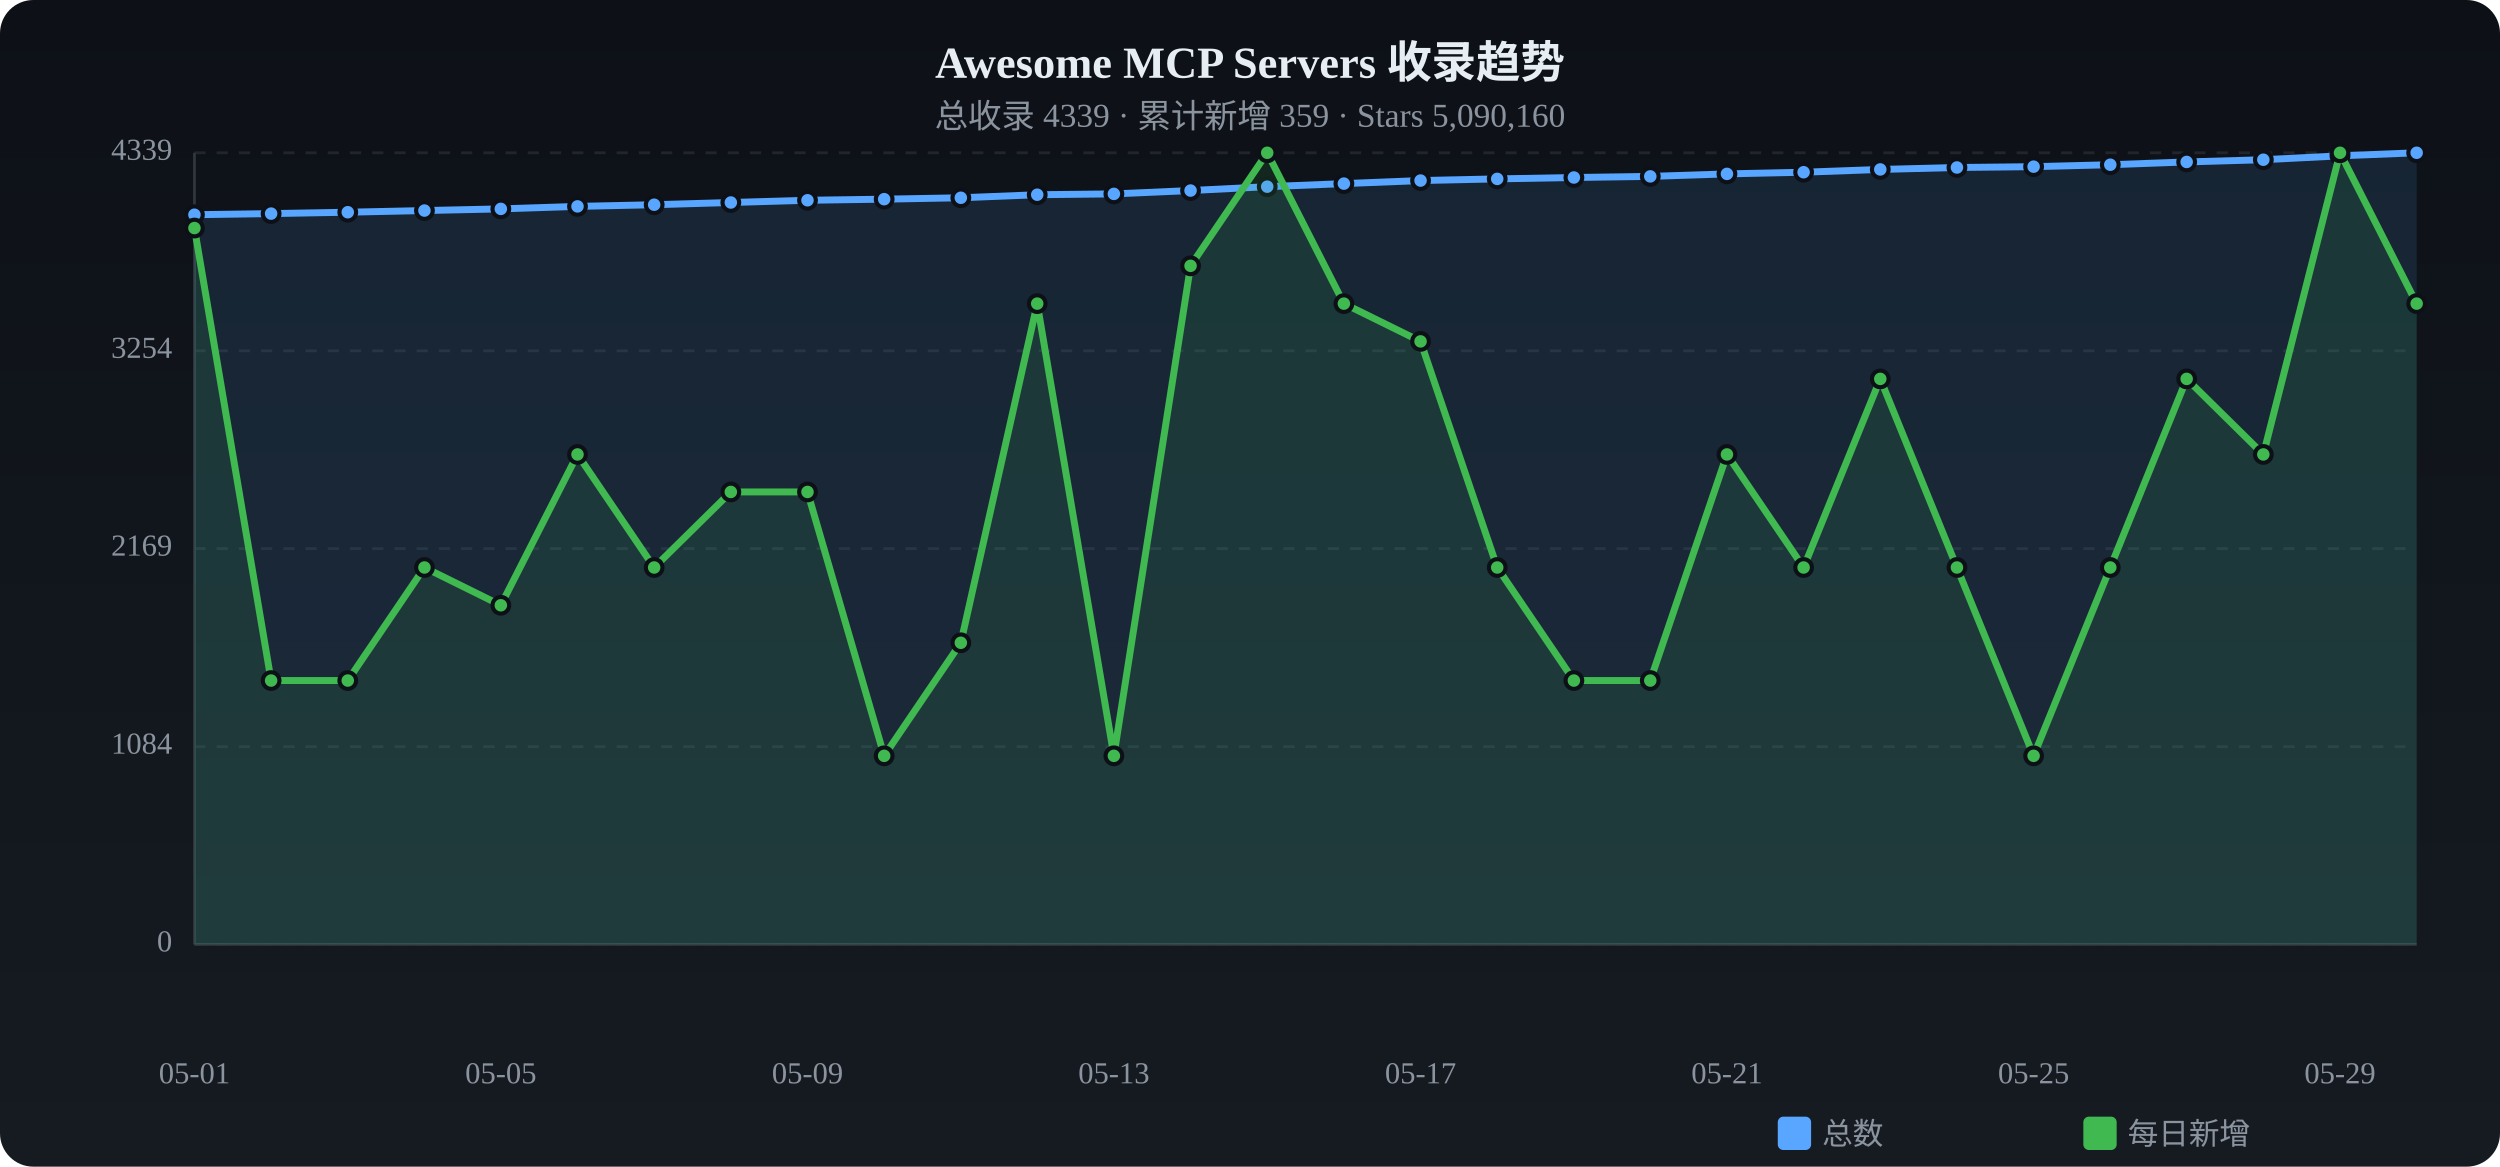
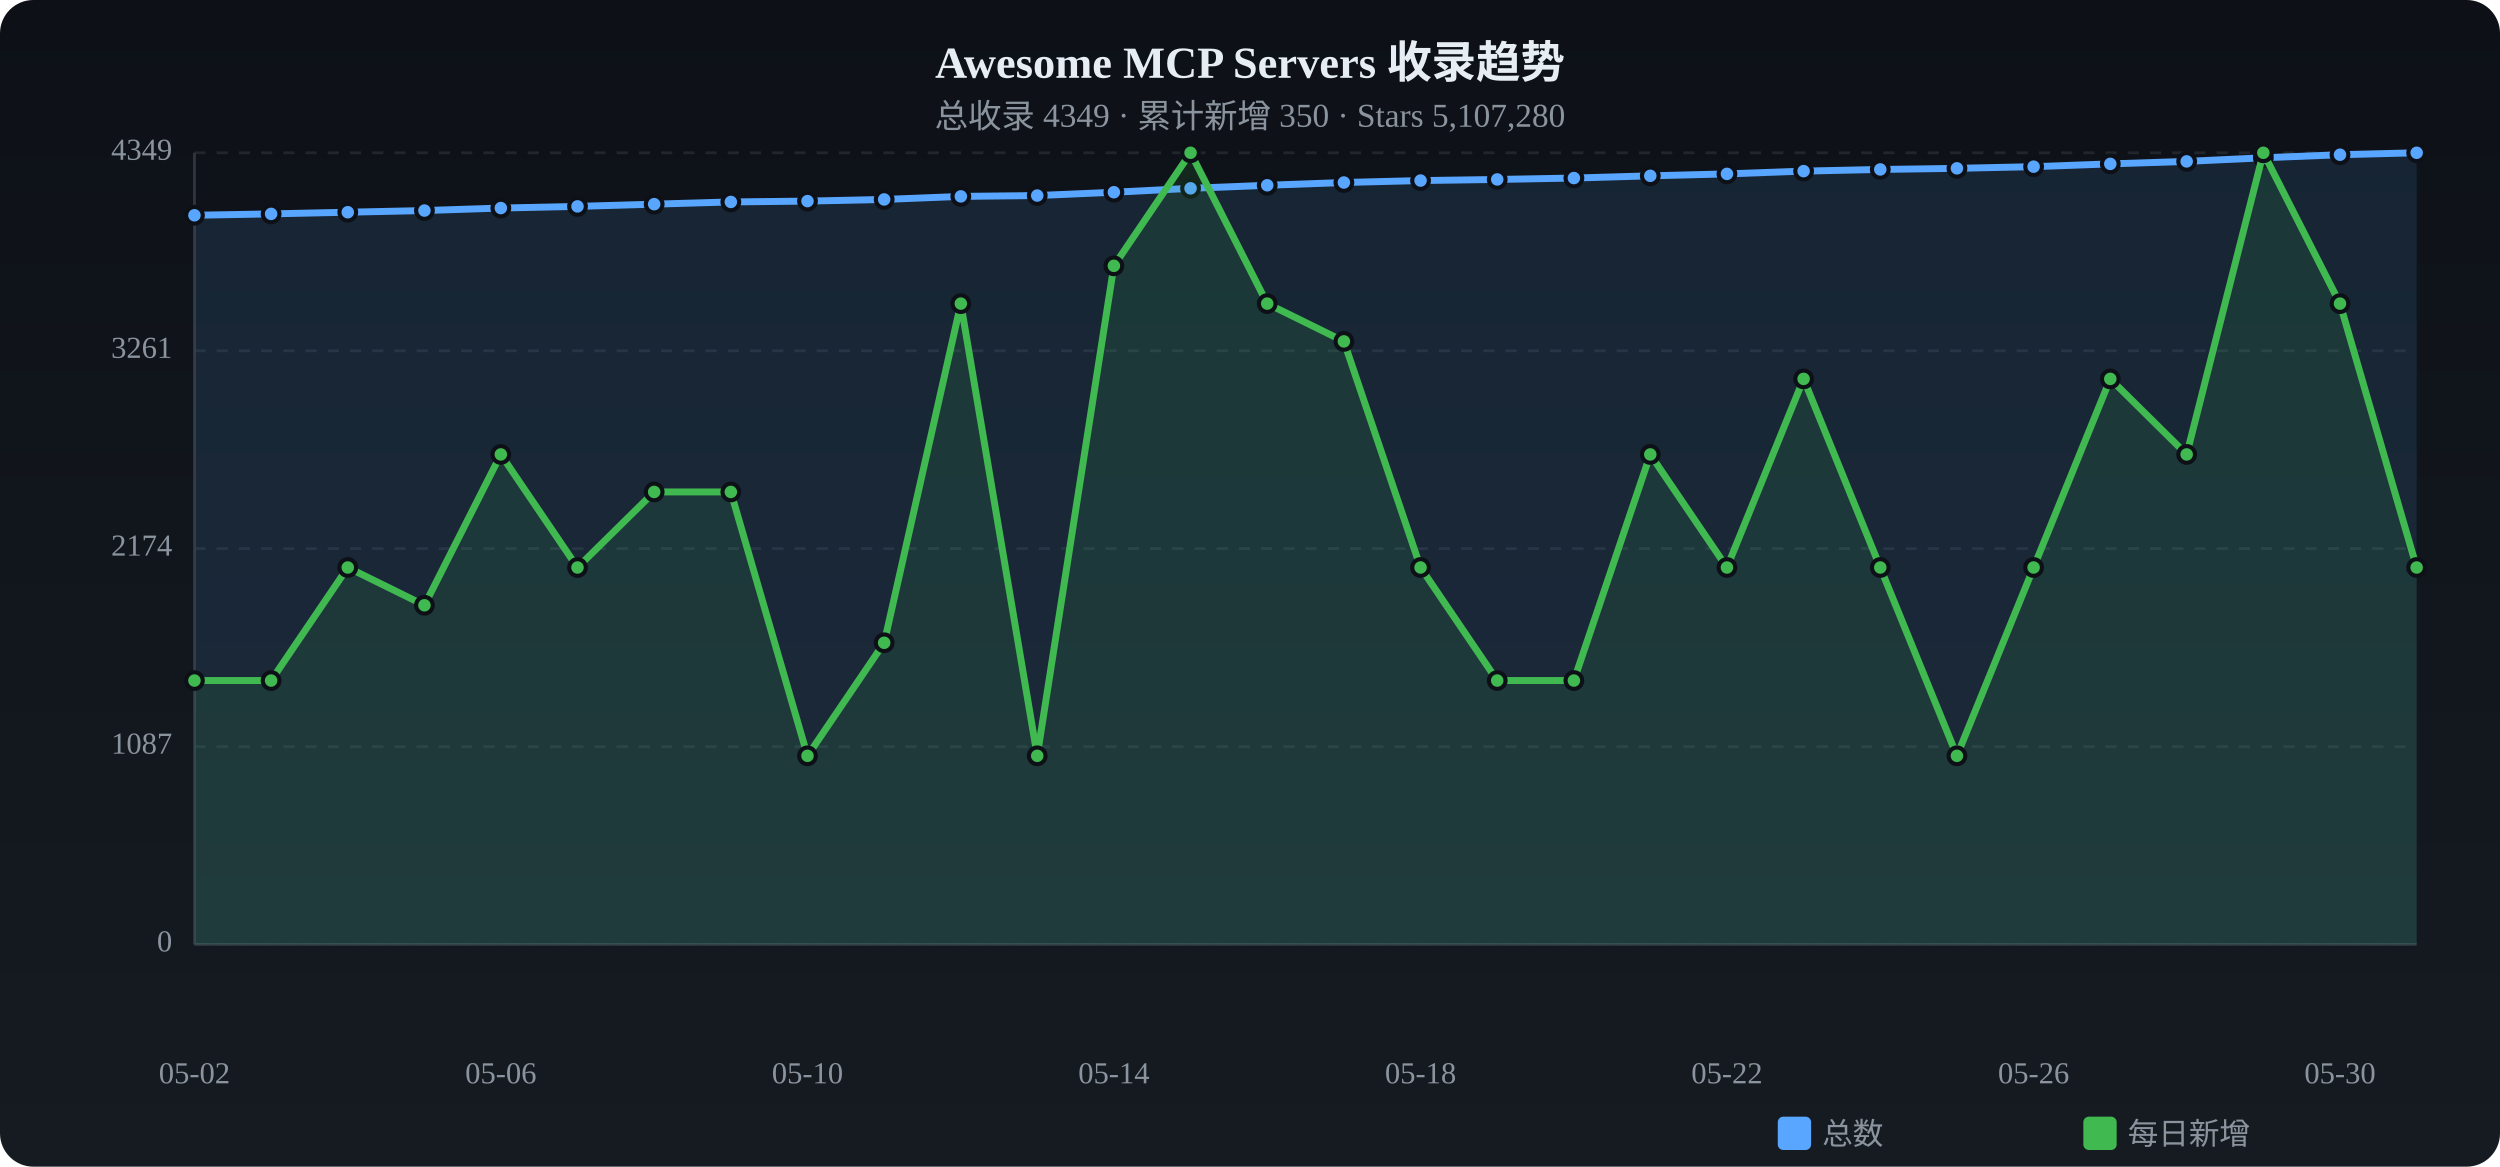
<svg xmlns="http://www.w3.org/2000/svg" viewBox="0 0 900 420" width="900" height="420">
  <defs>
    <linearGradient id="tbg" x1="0%" y1="0%" x2="0%" y2="100%">
      <stop offset="0%" stop-color="#0d1117" />
      <stop offset="100%" stop-color="#161b22" />
    </linearGradient>
  </defs>
  <rect width="900" height="420" rx="12" fill="url(#tbg)" />
  <text x="450.0" y="28" text-anchor="middle" fill="#e6edf3" font-size="16" font-weight="bold">Awesome MCP Servers 收录趋势</text>
-   <text x="450.0" y="46" text-anchor="middle" fill="#8b949e" font-size="12">总收录 4339 · 累计新增 359 · Stars 5,090,160</text>
+   <text x="450.0" y="46" text-anchor="middle" fill="#8b949e" font-size="12">总收录 4349 · 累计新增 350 · Stars 5,107,280</text>
  <text x="62" y="340.0" text-anchor="end" fill="#8b949e" font-size="11" dominant-baseline="middle">0</text>
  <line x1="70" y1="340.0" x2="870" y2="340.0" stroke="#21262d" stroke-dasharray="4 4" />
-   <text x="62" y="268.8" text-anchor="end" fill="#8b949e" font-size="11" dominant-baseline="middle">1084</text>
+   <text x="62" y="268.8" text-anchor="end" fill="#8b949e" font-size="11" dominant-baseline="middle">1087</text>
  <line x1="70" y1="268.8" x2="870" y2="268.8" stroke="#21262d" stroke-dasharray="4 4" />
-   <text x="62" y="197.5" text-anchor="end" fill="#8b949e" font-size="11" dominant-baseline="middle">2169</text>
+   <text x="62" y="197.5" text-anchor="end" fill="#8b949e" font-size="11" dominant-baseline="middle">2174</text>
  <line x1="70" y1="197.5" x2="870" y2="197.5" stroke="#21262d" stroke-dasharray="4 4" />
-   <text x="62" y="126.3" text-anchor="end" fill="#8b949e" font-size="11" dominant-baseline="middle">3254</text>
+   <text x="62" y="126.3" text-anchor="end" fill="#8b949e" font-size="11" dominant-baseline="middle">3261</text>
  <line x1="70" y1="126.3" x2="870" y2="126.3" stroke="#21262d" stroke-dasharray="4 4" />
-   <text x="62" y="55.0" text-anchor="end" fill="#8b949e" font-size="11" dominant-baseline="middle">4339</text>
+   <text x="62" y="55.0" text-anchor="end" fill="#8b949e" font-size="11" dominant-baseline="middle">4349</text>
  <line x1="70" y1="55.0" x2="870" y2="55.0" stroke="#21262d" stroke-dasharray="4 4" />
  <line x1="70" y1="55" x2="70" y2="340" stroke="#30363d" />
  <line x1="70" y1="340" x2="870" y2="340" stroke="#30363d" />
-   <path d="M70.0,77.3 L97.6,76.9 L125.2,76.4 L152.8,75.8 L180.3,75.2 L207.9,74.3 L235.5,73.7 L263.1,72.9 L290.7,72.1 L318.3,71.7 L345.9,71.2 L373.4,70.1 L401.0,69.8 L428.6,68.6 L456.2,67.2 L483.8,66.1 L511.4,65.0 L539.0,64.4 L566.6,63.9 L594.1,63.5 L621.7,62.6 L649.3,62.0 L676.9,61.0 L704.5,60.3 L732.1,60.0 L759.7,59.3 L787.2,58.3 L814.8,57.5 L842.4,56.1 L870.0,55.0 L870.0,340 L70.0,340 Z" fill="#58a6ff" opacity="0.12" />
-   <polyline points="70.0,77.3 97.6,76.9 125.2,76.4 152.8,75.8 180.3,75.2 207.9,74.3 235.5,73.7 263.1,72.9 290.7,72.1 318.3,71.7 345.9,71.2 373.4,70.1 401.0,69.8 428.6,68.6 456.2,67.2 483.8,66.1 511.4,65.0 539.0,64.4 566.6,63.9 594.1,63.5 621.7,62.6 649.3,62.0 676.9,61.0 704.5,60.3 732.1,60.0 759.7,59.3 787.2,58.3 814.8,57.5 842.4,56.1 870.0,55.0" fill="none" stroke="#58a6ff" stroke-width="2.5" stroke-linecap="round" stroke-linejoin="round" />
-   <circle cx="70.0" cy="77.3" r="3" fill="#58a6ff" stroke="#0d1117" stroke-width="1.5" />
-   <circle cx="97.6" cy="76.9" r="3" fill="#58a6ff" stroke="#0d1117" stroke-width="1.5" />
+   <path d="M70.0,77.5 L97.6,77.0 L125.2,76.4 L152.8,75.8 L180.3,74.9 L207.9,74.3 L235.5,73.5 L263.1,72.7 L290.7,72.4 L318.3,71.8 L345.9,70.7 L373.4,70.4 L401.0,69.2 L428.6,67.8 L456.2,66.7 L483.8,65.7 L511.4,65.0 L539.0,64.6 L566.6,64.1 L594.1,63.3 L621.7,62.6 L649.3,61.6 L676.9,61.0 L704.5,60.6 L732.1,60.0 L759.7,59.0 L787.2,58.1 L814.8,56.8 L842.4,55.7 L870.0,55.0 L870.0,340 L70.0,340 Z" fill="#58a6ff" opacity="0.12" />
+   <polyline points="70.0,77.5 97.6,77.0 125.2,76.4 152.8,75.8 180.3,74.9 207.9,74.3 235.5,73.5 263.1,72.7 290.7,72.4 318.3,71.8 345.9,70.7 373.4,70.4 401.0,69.2 428.6,67.8 456.2,66.7 483.8,65.7 511.4,65.0 539.0,64.6 566.6,64.1 594.1,63.3 621.7,62.6 649.3,61.6 676.9,61.0 704.5,60.6 732.1,60.0 759.7,59.0 787.2,58.1 814.8,56.8 842.4,55.7 870.0,55.0" fill="none" stroke="#58a6ff" stroke-width="2.5" stroke-linecap="round" stroke-linejoin="round" />
+   <circle cx="70.0" cy="77.5" r="3" fill="#58a6ff" stroke="#0d1117" stroke-width="1.5" />
+   <circle cx="97.6" cy="77.0" r="3" fill="#58a6ff" stroke="#0d1117" stroke-width="1.5" />
  <circle cx="125.2" cy="76.4" r="3" fill="#58a6ff" stroke="#0d1117" stroke-width="1.5" />
  <circle cx="152.8" cy="75.8" r="3" fill="#58a6ff" stroke="#0d1117" stroke-width="1.5" />
-   <circle cx="180.3" cy="75.2" r="3" fill="#58a6ff" stroke="#0d1117" stroke-width="1.5" />
+   <circle cx="180.3" cy="74.9" r="3" fill="#58a6ff" stroke="#0d1117" stroke-width="1.5" />
  <circle cx="207.9" cy="74.3" r="3" fill="#58a6ff" stroke="#0d1117" stroke-width="1.5" />
-   <circle cx="235.5" cy="73.7" r="3" fill="#58a6ff" stroke="#0d1117" stroke-width="1.5" />
-   <circle cx="263.1" cy="72.9" r="3" fill="#58a6ff" stroke="#0d1117" stroke-width="1.5" />
-   <circle cx="290.7" cy="72.1" r="3" fill="#58a6ff" stroke="#0d1117" stroke-width="1.5" />
-   <circle cx="318.3" cy="71.7" r="3" fill="#58a6ff" stroke="#0d1117" stroke-width="1.5" />
-   <circle cx="345.9" cy="71.2" r="3" fill="#58a6ff" stroke="#0d1117" stroke-width="1.5" />
-   <circle cx="373.4" cy="70.1" r="3" fill="#58a6ff" stroke="#0d1117" stroke-width="1.5" />
-   <circle cx="401.0" cy="69.8" r="3" fill="#58a6ff" stroke="#0d1117" stroke-width="1.5" />
-   <circle cx="428.6" cy="68.6" r="3" fill="#58a6ff" stroke="#0d1117" stroke-width="1.5" />
-   <circle cx="456.2" cy="67.2" r="3" fill="#58a6ff" stroke="#0d1117" stroke-width="1.5" />
-   <circle cx="483.8" cy="66.1" r="3" fill="#58a6ff" stroke="#0d1117" stroke-width="1.5" />
+   <circle cx="235.5" cy="73.5" r="3" fill="#58a6ff" stroke="#0d1117" stroke-width="1.5" />
+   <circle cx="263.1" cy="72.7" r="3" fill="#58a6ff" stroke="#0d1117" stroke-width="1.5" />
+   <circle cx="290.7" cy="72.4" r="3" fill="#58a6ff" stroke="#0d1117" stroke-width="1.5" />
+   <circle cx="318.3" cy="71.8" r="3" fill="#58a6ff" stroke="#0d1117" stroke-width="1.5" />
+   <circle cx="345.9" cy="70.7" r="3" fill="#58a6ff" stroke="#0d1117" stroke-width="1.5" />
+   <circle cx="373.4" cy="70.4" r="3" fill="#58a6ff" stroke="#0d1117" stroke-width="1.5" />
+   <circle cx="401.0" cy="69.2" r="3" fill="#58a6ff" stroke="#0d1117" stroke-width="1.5" />
+   <circle cx="428.6" cy="67.8" r="3" fill="#58a6ff" stroke="#0d1117" stroke-width="1.5" />
+   <circle cx="456.2" cy="66.7" r="3" fill="#58a6ff" stroke="#0d1117" stroke-width="1.5" />
+   <circle cx="483.8" cy="65.7" r="3" fill="#58a6ff" stroke="#0d1117" stroke-width="1.5" />
  <circle cx="511.4" cy="65.0" r="3" fill="#58a6ff" stroke="#0d1117" stroke-width="1.5" />
-   <circle cx="539.0" cy="64.4" r="3" fill="#58a6ff" stroke="#0d1117" stroke-width="1.5" />
-   <circle cx="566.6" cy="63.9" r="3" fill="#58a6ff" stroke="#0d1117" stroke-width="1.5" />
-   <circle cx="594.1" cy="63.5" r="3" fill="#58a6ff" stroke="#0d1117" stroke-width="1.5" />
+   <circle cx="539.0" cy="64.6" r="3" fill="#58a6ff" stroke="#0d1117" stroke-width="1.5" />
+   <circle cx="566.6" cy="64.1" r="3" fill="#58a6ff" stroke="#0d1117" stroke-width="1.5" />
+   <circle cx="594.1" cy="63.3" r="3" fill="#58a6ff" stroke="#0d1117" stroke-width="1.5" />
  <circle cx="621.7" cy="62.6" r="3" fill="#58a6ff" stroke="#0d1117" stroke-width="1.5" />
-   <circle cx="649.3" cy="62.0" r="3" fill="#58a6ff" stroke="#0d1117" stroke-width="1.5" />
+   <circle cx="649.3" cy="61.6" r="3" fill="#58a6ff" stroke="#0d1117" stroke-width="1.5" />
  <circle cx="676.9" cy="61.0" r="3" fill="#58a6ff" stroke="#0d1117" stroke-width="1.5" />
-   <circle cx="704.5" cy="60.3" r="3" fill="#58a6ff" stroke="#0d1117" stroke-width="1.5" />
+   <circle cx="704.5" cy="60.6" r="3" fill="#58a6ff" stroke="#0d1117" stroke-width="1.5" />
  <circle cx="732.1" cy="60.0" r="3" fill="#58a6ff" stroke="#0d1117" stroke-width="1.5" />
-   <circle cx="759.7" cy="59.3" r="3" fill="#58a6ff" stroke="#0d1117" stroke-width="1.5" />
-   <circle cx="787.2" cy="58.3" r="3" fill="#58a6ff" stroke="#0d1117" stroke-width="1.5" />
-   <circle cx="814.8" cy="57.5" r="3" fill="#58a6ff" stroke="#0d1117" stroke-width="1.5" />
-   <circle cx="842.4" cy="56.1" r="3" fill="#58a6ff" stroke="#0d1117" stroke-width="1.5" />
+   <circle cx="759.7" cy="59.0" r="3" fill="#58a6ff" stroke="#0d1117" stroke-width="1.5" />
+   <circle cx="787.2" cy="58.1" r="3" fill="#58a6ff" stroke="#0d1117" stroke-width="1.5" />
+   <circle cx="814.8" cy="56.8" r="3" fill="#58a6ff" stroke="#0d1117" stroke-width="1.5" />
+   <circle cx="842.4" cy="55.7" r="3" fill="#58a6ff" stroke="#0d1117" stroke-width="1.5" />
  <circle cx="870.0" cy="55.0" r="3" fill="#58a6ff" stroke="#0d1117" stroke-width="1.5" />
-   <path d="M70.0,82.1 L97.6,245.0 L125.2,245.0 L152.8,204.3 L180.3,217.9 L207.9,163.6 L235.5,204.3 L263.1,177.1 L290.7,177.1 L318.3,272.1 L345.9,231.4 L373.4,109.3 L401.0,272.1 L428.6,95.7 L456.2,55.0 L483.8,109.3 L511.4,122.9 L539.0,204.3 L566.6,245.0 L594.1,245.0 L621.7,163.6 L649.3,204.3 L676.9,136.4 L704.5,204.3 L732.1,272.1 L759.7,204.3 L787.2,136.4 L814.8,163.6 L842.4,55.0 L870.0,109.3 L870.0,340 L70.0,340 Z" fill="#3fb950" opacity="0.12" />
-   <polyline points="70.0,82.1 97.6,245.0 125.2,245.0 152.8,204.3 180.3,217.9 207.9,163.6 235.5,204.3 263.1,177.1 290.7,177.1 318.3,272.1 345.9,231.4 373.4,109.3 401.0,272.1 428.6,95.7 456.2,55.0 483.8,109.3 511.4,122.9 539.0,204.3 566.6,245.0 594.1,245.0 621.7,163.6 649.3,204.3 676.9,136.4 704.5,204.3 732.1,272.1 759.7,204.3 787.2,136.4 814.8,163.6 842.4,55.0 870.0,109.3" fill="none" stroke="#3fb950" stroke-width="2.5" stroke-linecap="round" stroke-linejoin="round" />
-   <circle cx="70.0" cy="82.1" r="3" fill="#3fb950" stroke="#0d1117" stroke-width="1.5" />
+   <path d="M70.0,245.0 L97.6,245.0 L125.2,204.3 L152.8,217.9 L180.3,163.6 L207.9,204.3 L235.5,177.1 L263.1,177.1 L290.7,272.1 L318.3,231.4 L345.9,109.3 L373.4,272.1 L401.0,95.7 L428.6,55.0 L456.2,109.3 L483.8,122.9 L511.4,204.3 L539.0,245.0 L566.6,245.0 L594.1,163.6 L621.7,204.3 L649.3,136.4 L676.9,204.3 L704.5,272.1 L732.1,204.3 L759.7,136.4 L787.2,163.6 L814.8,55.0 L842.4,109.3 L870.0,204.3 L870.0,340 L70.0,340 Z" fill="#3fb950" opacity="0.12" />
+   <polyline points="70.0,245.0 97.6,245.0 125.2,204.3 152.8,217.9 180.3,163.6 207.9,204.3 235.5,177.1 263.1,177.1 290.7,272.1 318.3,231.4 345.9,109.3 373.4,272.1 401.0,95.7 428.6,55.0 456.2,109.3 483.8,122.9 511.4,204.3 539.0,245.0 566.6,245.0 594.1,163.6 621.7,204.3 649.3,136.4 676.9,204.3 704.5,272.1 732.1,204.3 759.7,136.4 787.2,163.6 814.8,55.0 842.4,109.3 870.0,204.3" fill="none" stroke="#3fb950" stroke-width="2.5" stroke-linecap="round" stroke-linejoin="round" />
+   <circle cx="70.0" cy="245.0" r="3" fill="#3fb950" stroke="#0d1117" stroke-width="1.5" />
  <circle cx="97.6" cy="245.0" r="3" fill="#3fb950" stroke="#0d1117" stroke-width="1.5" />
-   <circle cx="125.2" cy="245.0" r="3" fill="#3fb950" stroke="#0d1117" stroke-width="1.5" />
-   <circle cx="152.8" cy="204.3" r="3" fill="#3fb950" stroke="#0d1117" stroke-width="1.5" />
-   <circle cx="180.3" cy="217.9" r="3" fill="#3fb950" stroke="#0d1117" stroke-width="1.5" />
-   <circle cx="207.9" cy="163.6" r="3" fill="#3fb950" stroke="#0d1117" stroke-width="1.5" />
-   <circle cx="235.5" cy="204.3" r="3" fill="#3fb950" stroke="#0d1117" stroke-width="1.5" />
+   <circle cx="125.2" cy="204.3" r="3" fill="#3fb950" stroke="#0d1117" stroke-width="1.5" />
+   <circle cx="152.8" cy="217.9" r="3" fill="#3fb950" stroke="#0d1117" stroke-width="1.5" />
+   <circle cx="180.3" cy="163.6" r="3" fill="#3fb950" stroke="#0d1117" stroke-width="1.5" />
+   <circle cx="207.9" cy="204.3" r="3" fill="#3fb950" stroke="#0d1117" stroke-width="1.5" />
+   <circle cx="235.5" cy="177.1" r="3" fill="#3fb950" stroke="#0d1117" stroke-width="1.5" />
  <circle cx="263.1" cy="177.1" r="3" fill="#3fb950" stroke="#0d1117" stroke-width="1.5" />
-   <circle cx="290.7" cy="177.1" r="3" fill="#3fb950" stroke="#0d1117" stroke-width="1.5" />
-   <circle cx="318.3" cy="272.1" r="3" fill="#3fb950" stroke="#0d1117" stroke-width="1.5" />
-   <circle cx="345.9" cy="231.4" r="3" fill="#3fb950" stroke="#0d1117" stroke-width="1.5" />
-   <circle cx="373.4" cy="109.3" r="3" fill="#3fb950" stroke="#0d1117" stroke-width="1.5" />
-   <circle cx="401.0" cy="272.1" r="3" fill="#3fb950" stroke="#0d1117" stroke-width="1.5" />
-   <circle cx="428.6" cy="95.7" r="3" fill="#3fb950" stroke="#0d1117" stroke-width="1.5" />
-   <circle cx="456.2" cy="55.0" r="3" fill="#3fb950" stroke="#0d1117" stroke-width="1.5" />
-   <circle cx="483.8" cy="109.3" r="3" fill="#3fb950" stroke="#0d1117" stroke-width="1.5" />
-   <circle cx="511.4" cy="122.9" r="3" fill="#3fb950" stroke="#0d1117" stroke-width="1.5" />
-   <circle cx="539.0" cy="204.3" r="3" fill="#3fb950" stroke="#0d1117" stroke-width="1.5" />
+   <circle cx="290.7" cy="272.1" r="3" fill="#3fb950" stroke="#0d1117" stroke-width="1.5" />
+   <circle cx="318.3" cy="231.4" r="3" fill="#3fb950" stroke="#0d1117" stroke-width="1.5" />
+   <circle cx="345.9" cy="109.3" r="3" fill="#3fb950" stroke="#0d1117" stroke-width="1.5" />
+   <circle cx="373.4" cy="272.1" r="3" fill="#3fb950" stroke="#0d1117" stroke-width="1.5" />
+   <circle cx="401.0" cy="95.7" r="3" fill="#3fb950" stroke="#0d1117" stroke-width="1.5" />
+   <circle cx="428.6" cy="55.0" r="3" fill="#3fb950" stroke="#0d1117" stroke-width="1.5" />
+   <circle cx="456.2" cy="109.3" r="3" fill="#3fb950" stroke="#0d1117" stroke-width="1.5" />
+   <circle cx="483.8" cy="122.9" r="3" fill="#3fb950" stroke="#0d1117" stroke-width="1.5" />
+   <circle cx="511.4" cy="204.3" r="3" fill="#3fb950" stroke="#0d1117" stroke-width="1.5" />
+   <circle cx="539.0" cy="245.0" r="3" fill="#3fb950" stroke="#0d1117" stroke-width="1.5" />
  <circle cx="566.6" cy="245.0" r="3" fill="#3fb950" stroke="#0d1117" stroke-width="1.5" />
-   <circle cx="594.1" cy="245.0" r="3" fill="#3fb950" stroke="#0d1117" stroke-width="1.5" />
-   <circle cx="621.7" cy="163.6" r="3" fill="#3fb950" stroke="#0d1117" stroke-width="1.5" />
-   <circle cx="649.3" cy="204.3" r="3" fill="#3fb950" stroke="#0d1117" stroke-width="1.5" />
-   <circle cx="676.9" cy="136.4" r="3" fill="#3fb950" stroke="#0d1117" stroke-width="1.5" />
-   <circle cx="704.5" cy="204.3" r="3" fill="#3fb950" stroke="#0d1117" stroke-width="1.5" />
-   <circle cx="732.1" cy="272.1" r="3" fill="#3fb950" stroke="#0d1117" stroke-width="1.5" />
-   <circle cx="759.7" cy="204.3" r="3" fill="#3fb950" stroke="#0d1117" stroke-width="1.5" />
-   <circle cx="787.2" cy="136.4" r="3" fill="#3fb950" stroke="#0d1117" stroke-width="1.5" />
-   <circle cx="814.8" cy="163.6" r="3" fill="#3fb950" stroke="#0d1117" stroke-width="1.5" />
-   <circle cx="842.4" cy="55.0" r="3" fill="#3fb950" stroke="#0d1117" stroke-width="1.5" />
-   <circle cx="870.0" cy="109.3" r="3" fill="#3fb950" stroke="#0d1117" stroke-width="1.5" />
-   <text x="70.0" y="390" text-anchor="middle" fill="#8b949e" font-size="11">05-01</text>
-   <text x="180.3" y="390" text-anchor="middle" fill="#8b949e" font-size="11">05-05</text>
-   <text x="290.7" y="390" text-anchor="middle" fill="#8b949e" font-size="11">05-09</text>
-   <text x="401.0" y="390" text-anchor="middle" fill="#8b949e" font-size="11">05-13</text>
-   <text x="511.4" y="390" text-anchor="middle" fill="#8b949e" font-size="11">05-17</text>
-   <text x="621.7" y="390" text-anchor="middle" fill="#8b949e" font-size="11">05-21</text>
-   <text x="732.1" y="390" text-anchor="middle" fill="#8b949e" font-size="11">05-25</text>
-   <text x="842.4" y="390" text-anchor="middle" fill="#8b949e" font-size="11">05-29</text>
+   <circle cx="594.1" cy="163.6" r="3" fill="#3fb950" stroke="#0d1117" stroke-width="1.5" />
+   <circle cx="621.7" cy="204.3" r="3" fill="#3fb950" stroke="#0d1117" stroke-width="1.5" />
+   <circle cx="649.3" cy="136.4" r="3" fill="#3fb950" stroke="#0d1117" stroke-width="1.5" />
+   <circle cx="676.9" cy="204.3" r="3" fill="#3fb950" stroke="#0d1117" stroke-width="1.5" />
+   <circle cx="704.5" cy="272.1" r="3" fill="#3fb950" stroke="#0d1117" stroke-width="1.5" />
+   <circle cx="732.1" cy="204.3" r="3" fill="#3fb950" stroke="#0d1117" stroke-width="1.5" />
+   <circle cx="759.7" cy="136.4" r="3" fill="#3fb950" stroke="#0d1117" stroke-width="1.5" />
+   <circle cx="787.2" cy="163.6" r="3" fill="#3fb950" stroke="#0d1117" stroke-width="1.5" />
+   <circle cx="814.8" cy="55.0" r="3" fill="#3fb950" stroke="#0d1117" stroke-width="1.5" />
+   <circle cx="842.4" cy="109.3" r="3" fill="#3fb950" stroke="#0d1117" stroke-width="1.5" />
+   <circle cx="870.0" cy="204.3" r="3" fill="#3fb950" stroke="#0d1117" stroke-width="1.5" />
+   <text x="70.0" y="390" text-anchor="middle" fill="#8b949e" font-size="11">05-02</text>
+   <text x="180.3" y="390" text-anchor="middle" fill="#8b949e" font-size="11">05-06</text>
+   <text x="290.7" y="390" text-anchor="middle" fill="#8b949e" font-size="11">05-10</text>
+   <text x="401.0" y="390" text-anchor="middle" fill="#8b949e" font-size="11">05-14</text>
+   <text x="511.4" y="390" text-anchor="middle" fill="#8b949e" font-size="11">05-18</text>
+   <text x="621.7" y="390" text-anchor="middle" fill="#8b949e" font-size="11">05-22</text>
+   <text x="732.1" y="390" text-anchor="middle" fill="#8b949e" font-size="11">05-26</text>
+   <text x="842.4" y="390" text-anchor="middle" fill="#8b949e" font-size="11">05-30</text>
  <rect x="640" y="402" width="12" height="12" rx="2" fill="#58a6ff" />
  <text x="656" y="412" fill="#8b949e" font-size="11">总数</text>
  <rect x="750" y="402" width="12" height="12" rx="2" fill="#3fb950" />
  <text x="766" y="412" fill="#8b949e" font-size="11">每日新增</text>
</svg>
